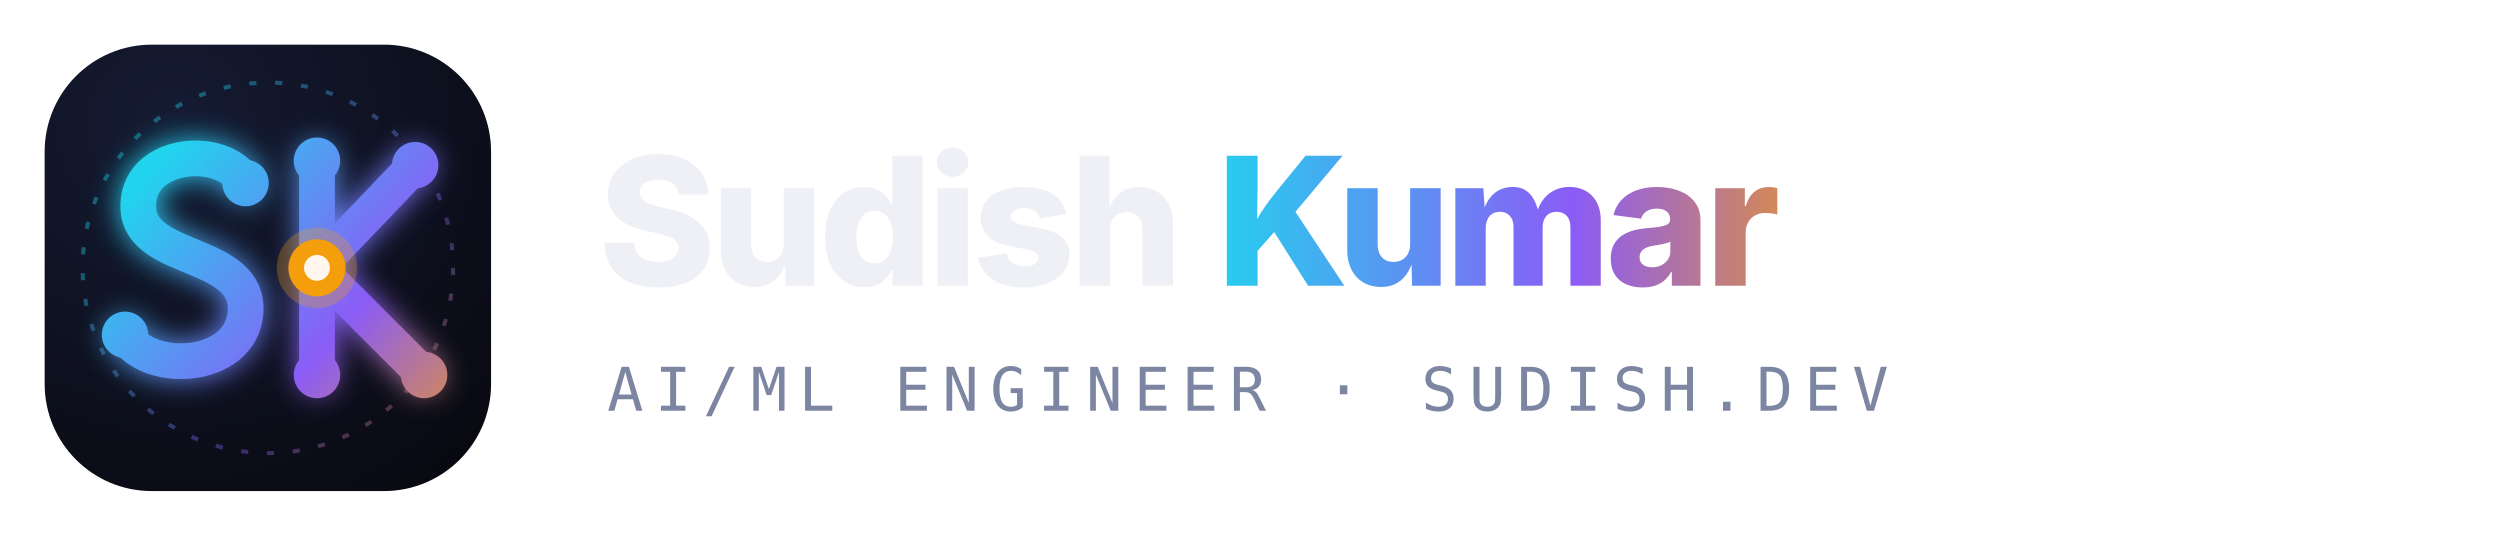
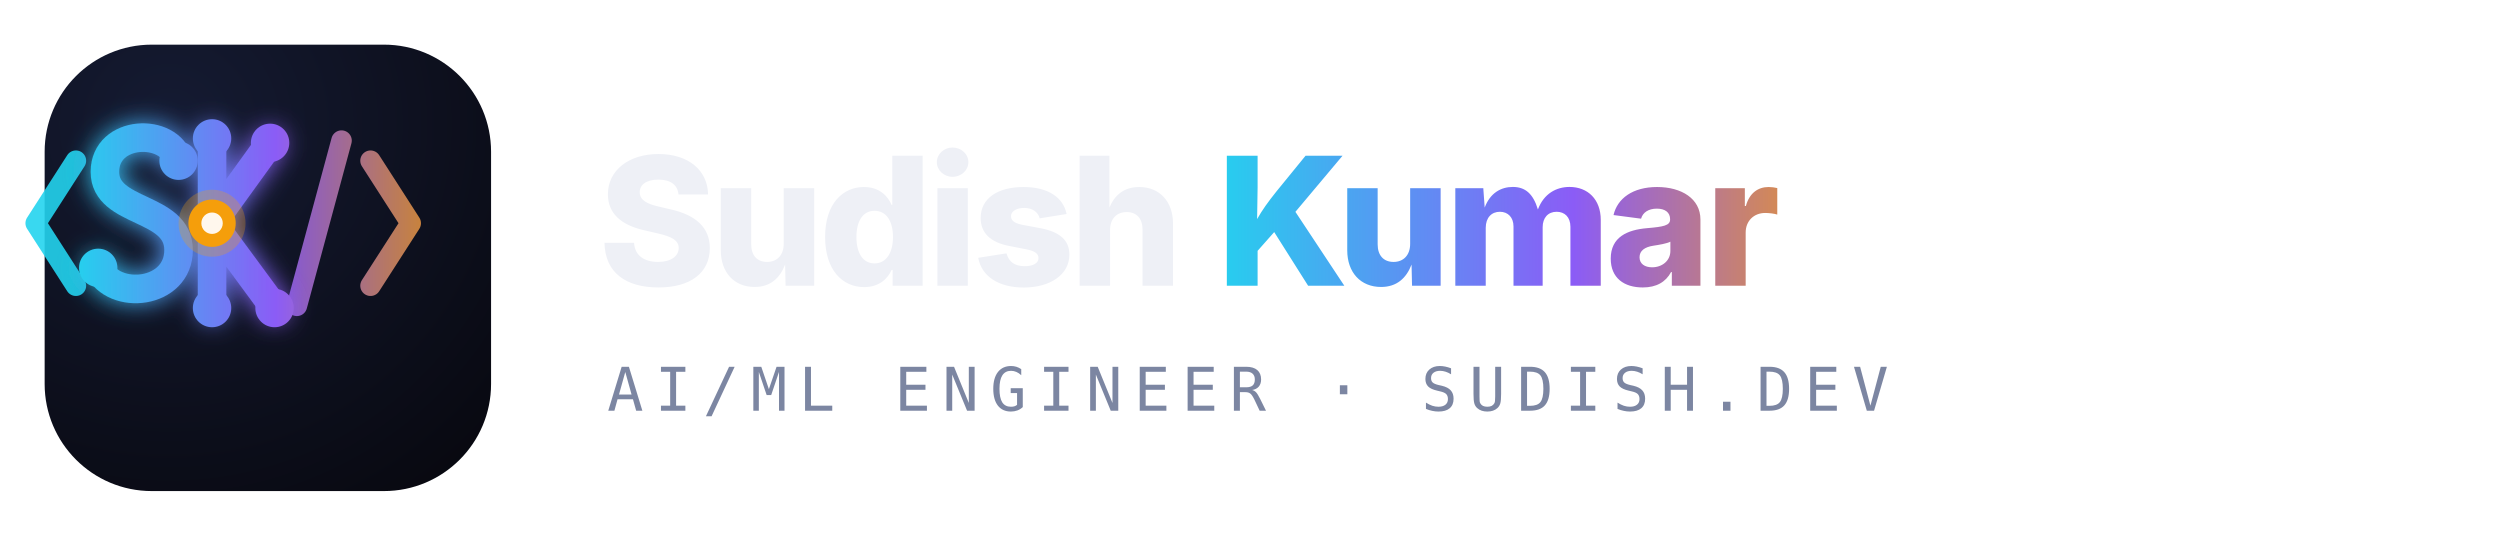
<svg xmlns="http://www.w3.org/2000/svg" viewBox="0 0 560 120" width="560" height="120" role="img" aria-label="Sudish Kumar — AI/ML Engineer">
  <defs>
-     <linearGradient id="g" gradientUnits="userSpaceOnUse" x1="24" y1="28" x2="100" y2="94">
+     <linearGradient id="g" gradientUnits="userSpaceOnUse" x1="16" y1="60" x2="104" y2="60">
      <stop offset="0" stop-color="#22d3ee" />
-       <stop offset=".55" stop-color="#8b5cf6" />
+       <stop offset=".52" stop-color="#8b5cf6" />
      <stop offset="1" stop-color="#f59e0b" />
    </linearGradient>
    <linearGradient id="gt" gradientUnits="userSpaceOnUse" x1="270" y1="0" x2="420" y2="0">
      <stop offset="0" stop-color="#22d3ee" />
      <stop offset=".55" stop-color="#8b5cf6" />
      <stop offset="1" stop-color="#f59e0b" />
    </linearGradient>
    <radialGradient id="bg" cx=".28" cy=".18" r="1.1">
      <stop offset="0" stop-color="#151b33" />
      <stop offset="1" stop-color="#07070d" />
    </radialGradient>
    <filter id="glow" x="-30%" y="-30%" width="160%" height="160%">
-       <feGaussianBlur stdDeviation="3.2" result="b" />
+       <feGaussianBlur stdDeviation="2.8" result="b" />
      <feMerge>
        <feMergeNode in="b" />
        <feMergeNode in="SourceGraphic" />
      </feMerge>
    </filter>
  </defs>
  <g transform="translate(10 10)">
    <rect width="100" height="100" rx="24" fill="url(#bg)" />
-     <circle cx="50" cy="50" r="41.5" fill="none" stroke="url(#g)" stroke-opacity=".38" stroke-width=".9" stroke-dasharray="1.6 4.2" transform="translate(0 0)" />
-   </g>
-   <g transform="translate(10 10)" fill="none" stroke="url(#g)" stroke-width="8" stroke-linecap="round" stroke-linejoin="round" filter="url(#glow)">
-     <path d="M45 31C40 22 20 24 21 37C22 49 46 46 45 60C44 73 23 74 18 65" />
-     <path d="M61 26V74M61 50L83 27M61 50L85 74" />
-   </g>
-   <g transform="translate(10 10)" fill="url(#g)">
-     <circle cx="45" cy="31" r="5.2" />
-     <circle cx="18" cy="65" r="5.2" />
-     <circle cx="61" cy="26" r="5.2" />
-     <circle cx="61" cy="74" r="5.2" />
-     <circle cx="83" cy="27" r="5.2" />
-     <circle cx="85" cy="74" r="5.2" />
-     <circle cx="61" cy="50" r="9" fill="#f59e0b" fill-opacity=".28" />
-     <circle cx="61" cy="50" r="6.4" fill="#f59e0b" />
-     <circle cx="61" cy="50" r="2.9" fill="#fff7ed" />
+     <g fill="none" stroke="url(#g)" stroke-width="4.6" stroke-linecap="round" stroke-linejoin="round" stroke-opacity=".9" transform="translate(-10 -10)">
+       <path d="M17 36L8 50L17 64" />
+       <path d="M66.5 68.5L76.5 31.5" />
+       <path d="M83 36L92 50L83 64" />
+     </g>
+     <g fill="none" stroke="url(#g)" stroke-width="6.4" stroke-linecap="round" stroke-linejoin="round" filter="url(#glow)" transform="translate(-10 -10)">
+       <path d="M40 36C38 28.5 23.5 29 23.5 38.5C23.5 48 40 46 40 56C40 66 25.5 67.5 22 60" />
+       <path d="M47.5 31V69M47.5 50L60.5 32M47.5 50L61.5 69" />
+     </g>
+     <g fill="url(#g)" transform="translate(-10 -10)">
+       <circle cx="40" cy="36" r="4.3" />
+       <circle cx="22" cy="60" r="4.3" />
+       <circle cx="47.5" cy="31" r="4.3" />
+       <circle cx="47.5" cy="69" r="4.3" />
+       <circle cx="60.5" cy="32" r="4.3" />
+       <circle cx="61.5" cy="69" r="4.3" />
+       <circle cx="47.5" cy="50" r="7.5" fill="#f59e0b" fill-opacity=".28" />
+       <circle cx="47.5" cy="50" r="5.3" fill="#f59e0b" />
+       <circle cx="47.5" cy="50" r="2.4" fill="#fff7ed" />
+     </g>
  </g>
  <text x="134" y="64" font-family="Inter, 'Segoe UI', system-ui, sans-serif" font-weight="800" font-size="40" letter-spacing="-1.2" fill="#eef0f6">Sudish <tspan fill="url(#gt)">Kumar</tspan>
  </text>
  <text x="136" y="92" font-family="'JetBrains Mono', ui-monospace, Consolas, monospace" font-weight="500" font-size="13.5" letter-spacing="2.6" fill="#7c86a2">AI/ML ENGINEER  ·  SUDISH.DEV</text>
</svg>
